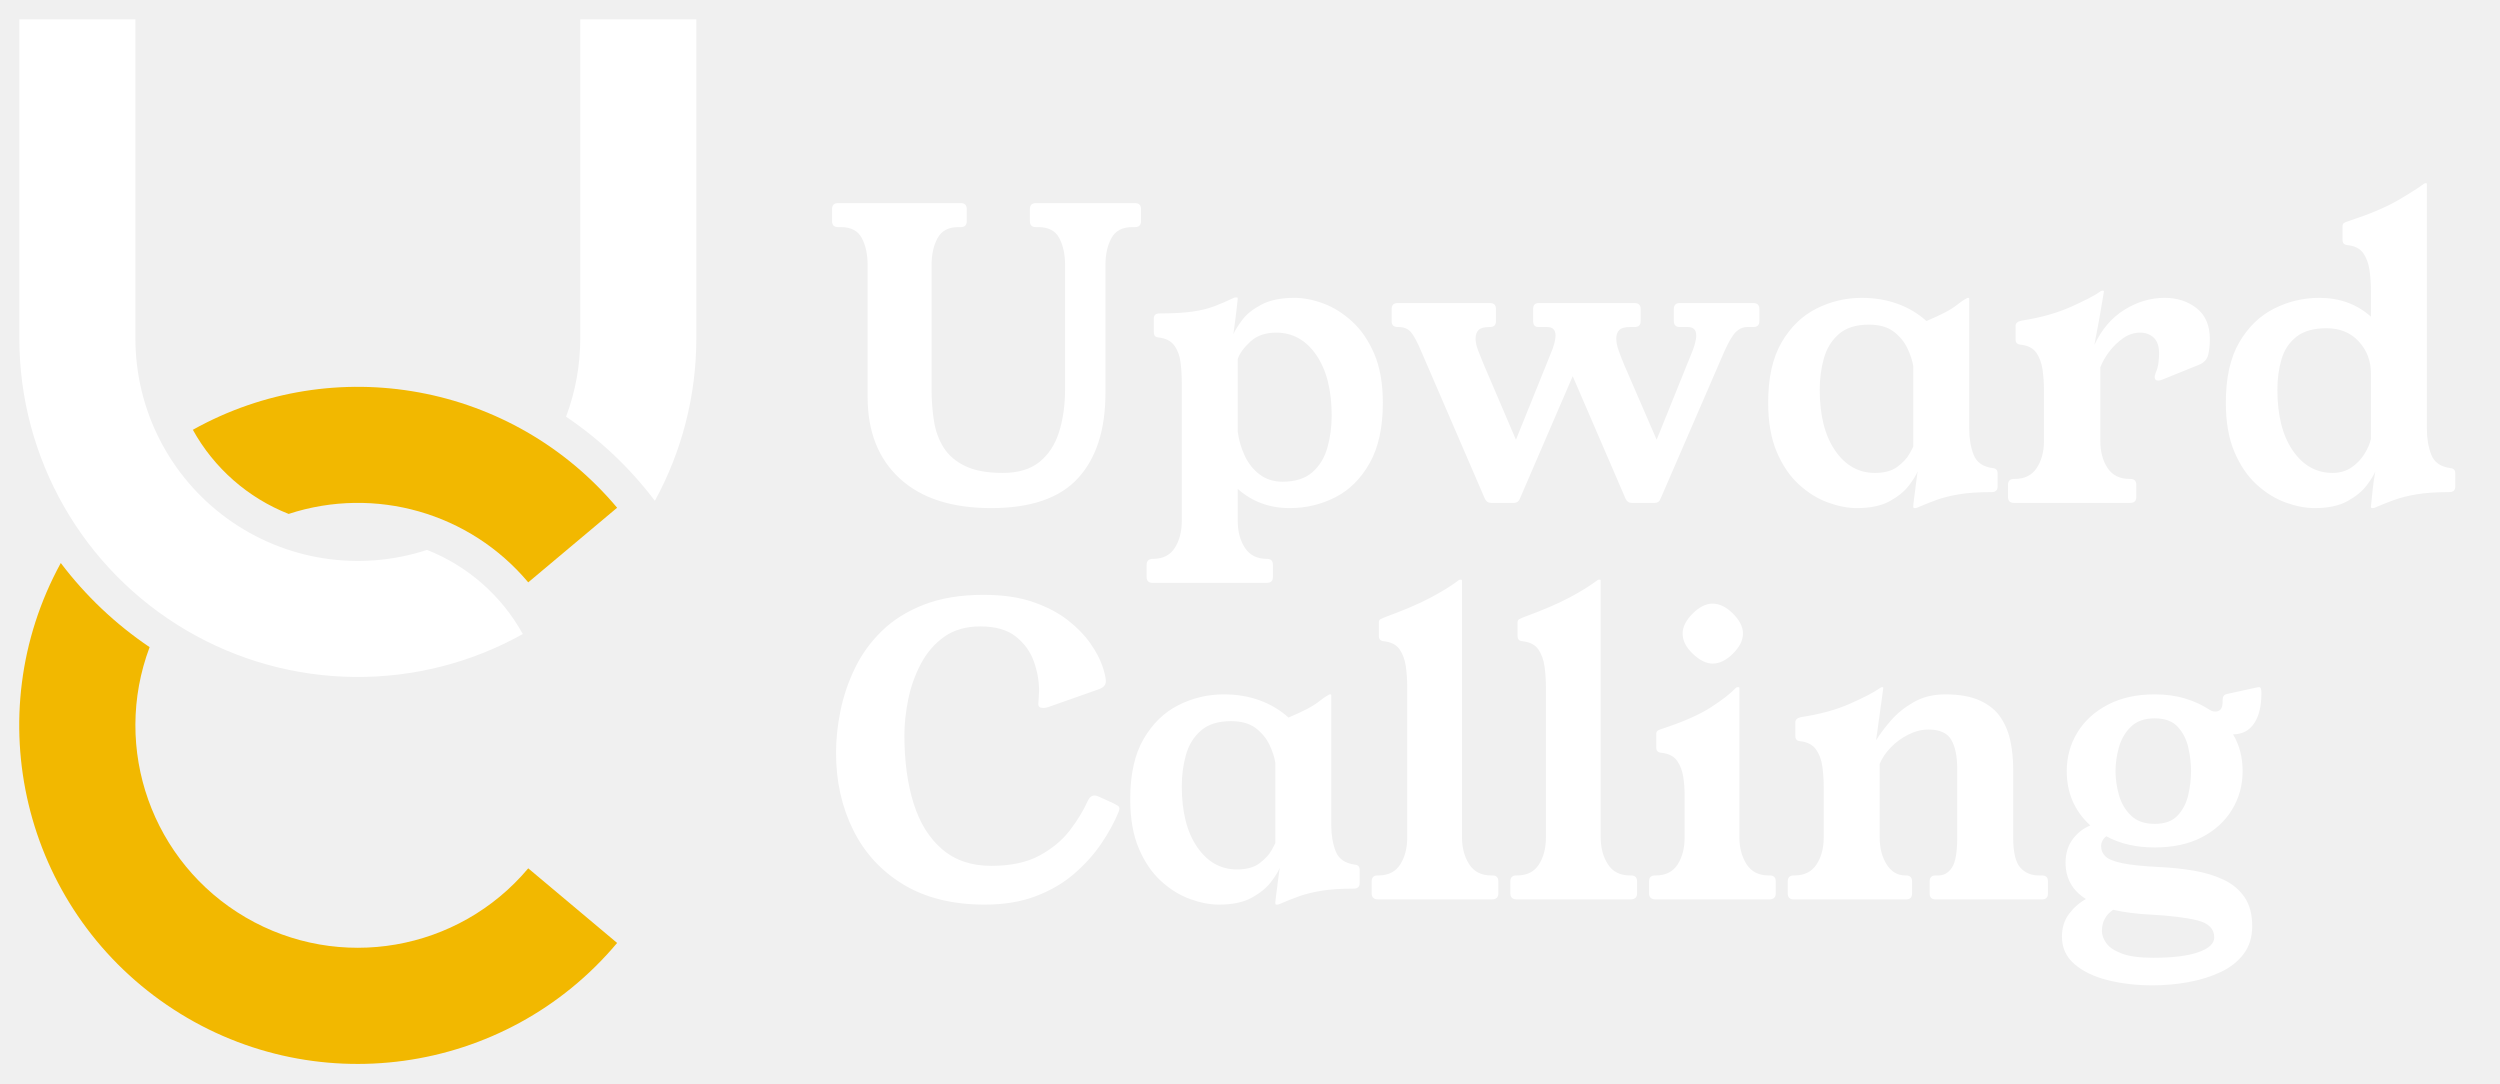
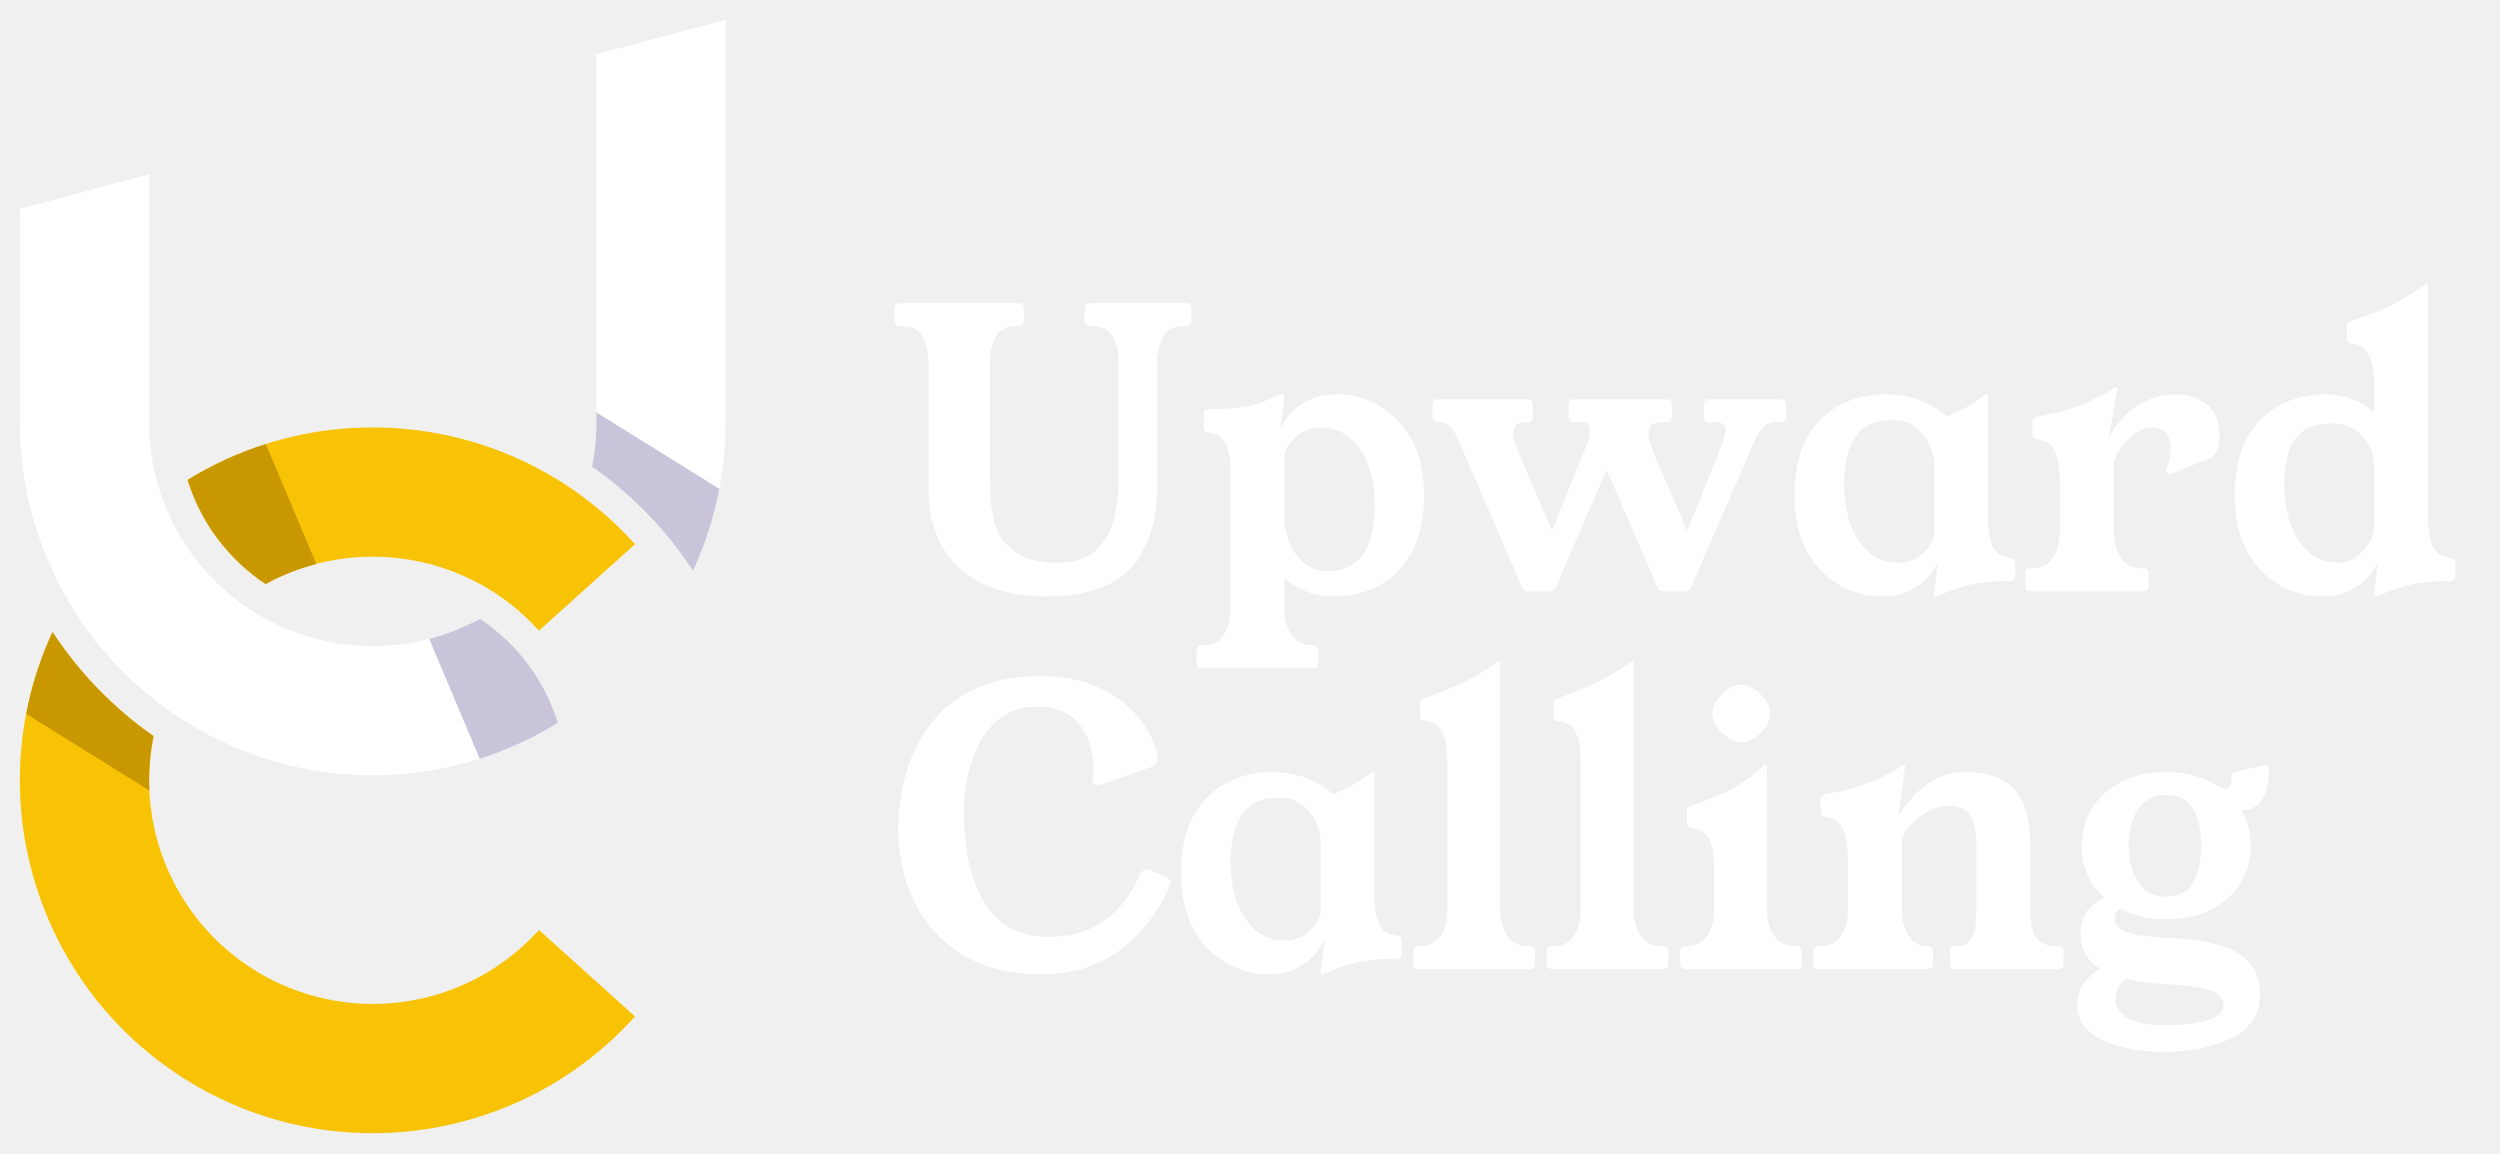
- <svg xmlns="http://www.w3.org/2000/svg" viewBox="54 14 517 224" role="img">
-   <path fill="#FFFFFF" d="M58.0 18 V84 A70.0 70.0 0 0 0 162.12 145.12 A39.0 39.0 0 0 0 142.31 127.72 A46.0 46.0 0 0 1 82.0 84 V18 Z M198.0 18 V84 A70.0 70.0 0 0 1 189.43 117.57 A77.0 77.0 0 0 0 171.06 100.17 A46.0 46.0 0 0 0 174.0 84 V18 Z" />
-   <path fill="#F2B800" d="M181.62 119.00 A70.0 70.0 0 0 0 93.88 102.88 A39.0 39.0 0 0 0 113.69 120.28 A46.0 46.0 0 0 1 163.24 134.43 Z M66.57 130.43 A70.0 70.0 0 0 0 181.62 209.00 L163.24 193.57 A46.0 46.0 0 0 1 84.94 147.83 A77.0 77.0 0 0 1 66.57 130.43 Z" />
-   <path fill="#FFFFFF" transform="translate(224 118) scale(0.4133)" d="M156.6 -150.0 Q159.6 -150.0 159.6 -147.0 L159.6 -141.0 Q159.6 -138.0 156.6 -138.0 L155.2 -138.0 Q147.8 -138.0 144.8 -132.5 Q141.8 -127.0 141.8 -119.0 L141.8 -55.0 Q141.8 -27.4 128.1 -12.4 Q114.4 2.6 84.6 2.6 Q55.0 2.6 38.9 -12.2 Q22.8 -27.0 22.8 -53.0 L22.8 -119.0 Q22.8 -127.0 19.9 -132.5 Q17.0 -138.0 9.4 -138.0 L8.0 -138.0 Q5.0 -138.0 5.0 -141.0 L5.0 -147.0 Q5.0 -150.0 8.0 -150.0 L69.4 -150.0 Q72.4 -150.0 72.4 -147.0 L72.4 -141.0 Q72.4 -138.0 69.4 -138.0 L68.2 -138.0 Q60.8 -138.0 57.8 -132.5 Q54.8 -127.0 54.8 -119.0 L54.8 -57.0 Q54.8 -48.6 56.0 -41.0 Q57.2 -33.4 60.9 -27.6 Q64.6 -21.8 71.7 -18.4 Q78.8 -15.0 90.4 -15.0 Q102.0 -15.0 108.8 -20.5 Q115.6 -26.0 118.6 -35.5 Q121.6 -45.0 121.6 -57.0 L121.6 -119.0 Q121.6 -127.0 118.7 -132.5 Q115.8 -138.0 108.2 -138.0 L107.0 -138.0 Q104.0 -138.0 104.0 -141.0 L104.0 -147.0 Q104.0 -150.0 107.0 -150.0Z M205.8 -84.4 Q207.0 -87.2 210.2 -91.5 Q213.4 -95.8 219.8 -99.2 Q226.2 -102.6 236.4 -102.6 Q243.2 -102.6 250.8 -99.8 Q258.4 -97.0 265.2 -90.8 Q272.0 -84.6 276.3 -74.6 Q280.6 -64.6 280.6 -50.0 Q280.6 -31.6 274.0 -19.9 Q267.4 -8.2 256.8 -2.8 Q246.2 2.6 234.0 2.6 Q218.8 2.6 208.0 -7.0 L208.0 9.0 Q208.0 17.0 211.6 22.5 Q215.2 28.0 222.6 28.0 Q225.6 28.0 225.6 31.0 L225.6 37.0 Q225.6 40.0 222.6 40.0 L165.4 40.0 Q162.4 40.0 162.4 37.0 L162.4 31.0 Q162.4 28.0 165.6 28.0 Q173.0 28.0 176.5 22.5 Q180.0 17.0 180.0 9.0 L180.0 -59.8 Q180.0 -65.2 179.4 -70.2 Q178.8 -75.2 176.3 -78.7 Q173.8 -82.2 168.2 -82.8 Q166.8 -83.0 166.4 -83.7 Q166.0 -84.4 166.0 -85.4 L166.0 -92.2 Q166.0 -94.8 168.8 -94.8 Q178.8 -94.8 185.2 -95.7 Q191.6 -96.6 196.3 -98.4 Q201.0 -100.2 205.6 -102.4 Q206.2 -102.8 206.7 -102.8 Q207.2 -102.8 207.4 -102.8 L207.6 -102.8 Q208.0 -102.8 208.0 -102.2 Q208.0 -102.0 207.9 -101.2 Q207.8 -100.4 207.4 -96.7 Q207.0 -93.0 205.8 -84.4Z M208.0 -35.6 Q208.8 -29.4 211.5 -23.6 Q214.2 -17.8 219.0 -14.2 Q223.8 -10.6 230.4 -10.6 Q240.0 -10.6 245.4 -15.4 Q250.8 -20.2 252.9 -27.8 Q255.0 -35.4 255.0 -43.6 Q255.0 -62.8 247.3 -74.0 Q239.6 -85.2 227.2 -85.2 Q219.2 -85.2 214.3 -80.7 Q209.4 -76.2 208.0 -72.0Z M466.0 -100.0 Q469.0 -100.0 469.0 -97.0 L469.0 -91.0 Q469.0 -88.0 466.0 -88.0 L463.0 -88.0 Q459.8 -88.0 457.3 -85.6 Q454.8 -83.2 451.4 -75.6 L419.6 -2.2 Q418.8 0.0 416.6 0.0 L405.2 0.0 Q403.0 0.0 402.0 -2.2 L375.6 -63.4 L349.2 -2.2 Q348.4 0.0 346.0 0.0 L334.8 0.0 Q332.6 0.0 331.6 -2.2 L300.0 -75.4 Q296.8 -83.0 294.6 -85.5 Q292.4 -88.0 288.4 -88.0 L288.0 -88.0 Q285.0 -88.0 285.0 -91.0 L285.0 -97.0 Q285.0 -100.0 288.0 -100.0 L334.2 -100.0 Q337.2 -100.0 337.2 -97.0 L337.2 -91.0 Q337.2 -88.0 334.2 -88.0 L333.8 -88.0 Q330.0 -88.0 328.5 -86.5 Q327.0 -85.0 327.0 -82.2 Q327.0 -79.6 328.3 -76.2 Q329.6 -72.8 331.2 -69.0 L347.2 -31.6 L364.4 -74.2 Q367.0 -80.2 367.0 -83.8 Q367.0 -88.0 362.8 -88.0 L358.4 -88.0 Q355.8 -88.0 355.8 -91.0 L355.8 -97.0 Q355.8 -100.0 358.6 -100.0 L406.6 -100.0 Q409.6 -100.0 409.6 -97.0 L409.6 -91.0 Q409.6 -88.0 406.6 -88.0 L404.2 -88.0 Q400.4 -88.0 398.9 -86.5 Q397.4 -85.0 397.4 -82.2 Q397.4 -79.6 398.6 -76.2 Q399.8 -72.8 401.4 -69.0 L417.6 -31.6 L434.8 -74.2 Q437.4 -80.2 437.4 -83.8 Q437.4 -88.0 433.2 -88.0 L429.2 -88.0 Q426.2 -88.0 426.2 -91.0 L426.2 -97.0 Q426.2 -100.0 429.2 -100.0Z M574.0 -37.0 Q574.0 -29.8 576.2 -24.1 Q578.4 -18.4 585.8 -17.4 Q588.2 -17.2 588.2 -14.8 L588.2 -8.2 Q588.2 -5.4 585.2 -5.4 Q575.4 -5.4 568.9 -4.3 Q562.4 -3.2 557.7 -1.5 Q553.0 0.2 548.4 2.2 Q547.6 2.6 547.0 2.6 L546.4 2.6 Q546.0 2.6 546.0 1.8 Q546.0 1.0 546.4 -2.1 Q546.8 -5.2 547.3 -9.1 Q547.8 -13.0 548.2 -15.8 Q547.2 -13.2 543.9 -8.8 Q540.6 -4.4 534.3 -0.9 Q528.0 2.6 517.8 2.6 Q511.0 2.6 503.3 -0.2 Q495.6 -3.0 488.8 -9.2 Q482.0 -15.4 477.7 -25.5 Q473.4 -35.6 473.4 -50.2 Q473.4 -68.8 480.1 -80.3 Q486.8 -91.8 497.5 -97.2 Q508.2 -102.6 520.2 -102.6 Q530.0 -102.6 538.2 -99.6 Q546.4 -96.6 552.6 -91.0 Q557.8 -93.2 561.5 -95.1 Q565.2 -97.0 567.8 -99.0 Q568.8 -99.8 569.9 -100.6 Q571.0 -101.4 572.4 -102.2 Q573.0 -102.6 573.4 -102.6 L573.6 -102.6 Q574.0 -102.6 574.0 -102.2Z M546.0 -68.4 Q545.4 -72.4 543.1 -77.3 Q540.8 -82.2 536.2 -85.7 Q531.6 -89.2 523.8 -89.2 Q514.2 -89.2 508.8 -84.5 Q503.4 -79.8 501.3 -72.4 Q499.2 -65.0 499.2 -56.6 Q499.2 -37.4 506.9 -26.2 Q514.6 -15.0 526.8 -15.0 Q534.0 -15.0 538.1 -18.1 Q542.2 -21.2 544.0 -24.4 Q545.8 -27.6 546.0 -28.2Z M636.6 -79.0 Q642.0 -90.6 651.6 -96.6 Q661.2 -102.6 671.8 -102.6 Q681.2 -102.6 687.8 -97.4 Q694.4 -92.2 694.4 -82.0 Q694.4 -77.6 693.6 -74.2 Q692.8 -70.8 689.2 -69.2 L670.4 -61.6 Q669.2 -61.2 668.6 -61.2 Q666.8 -61.2 666.8 -63.0 Q666.8 -63.6 667.2 -64.8 Q668.4 -67.6 668.7 -70.2 Q669.0 -72.8 669.0 -74.8 Q669.0 -80.2 666.3 -82.7 Q663.6 -85.2 659.6 -85.2 Q655.0 -85.2 651.0 -82.4 Q647.0 -79.6 644.0 -75.6 Q641.0 -71.6 639.6 -67.8 L639.6 -31.0 Q639.6 -23.0 643.2 -17.5 Q646.8 -12.0 654.2 -12.0 L654.6 -12.0 Q657.6 -12.0 657.6 -9.0 L657.6 -3.0 Q657.6 0.0 654.6 0.0 L596.4 0.0 Q593.4 0.0 593.4 -3.0 L593.4 -9.0 Q593.4 -12.0 596.4 -12.0 L596.8 -12.0 Q604.2 -12.0 607.8 -17.5 Q611.4 -23.0 611.4 -31.0 L611.4 -56.2 Q611.4 -61.6 610.7 -66.6 Q610.0 -71.6 607.6 -75.1 Q605.2 -78.6 599.6 -79.2 Q597.2 -79.4 597.2 -81.8 L597.2 -88.6 Q597.2 -90.6 600.2 -91.2 Q614.4 -93.4 625.1 -98.2 Q635.8 -103.0 639.6 -105.8 Q640.2 -106.2 640.6 -106.2 L641.0 -106.2 Q641.4 -106.2 641.4 -105.8 Q641.4 -105.6 640.9 -102.8 Q640.4 -100.0 639.7 -95.7 Q639.0 -91.4 638.1 -86.9 Q637.2 -82.4 636.6 -79.0Z M803.0 -37.0 Q803.0 -29.8 805.2 -24.1 Q807.4 -18.4 814.8 -17.4 Q817.2 -17.2 817.2 -14.8 L817.2 -8.2 Q817.2 -5.4 814.2 -5.4 Q804.4 -5.4 797.9 -4.3 Q791.4 -3.2 786.7 -1.5 Q782.0 0.2 777.4 2.2 Q776.6 2.6 776.0 2.6 L775.6 2.6 Q775.0 2.6 775.0 2.0 Q775.4 -2.6 775.9 -7.0 Q776.4 -11.4 777.2 -15.8 Q776.2 -13.2 772.9 -8.8 Q769.6 -4.4 763.3 -0.9 Q757.0 2.6 746.8 2.6 Q740.0 2.6 732.3 -0.2 Q724.6 -3.0 717.8 -9.2 Q711.0 -15.4 706.7 -25.5 Q702.4 -35.6 702.4 -50.2 Q702.4 -68.8 709.1 -80.3 Q715.8 -91.8 726.5 -97.2 Q737.2 -102.6 749.2 -102.6 Q764.4 -102.6 775.0 -93.2 L775.0 -106.0 Q775.0 -111.4 774.3 -116.4 Q773.6 -121.4 771.2 -124.9 Q768.8 -128.4 763.2 -129.0 Q760.8 -129.2 760.8 -131.6 L760.8 -138.4 Q760.8 -139.6 761.6 -140.1 Q762.4 -140.6 763.8 -141.0 Q779.6 -146.2 788.5 -151.4 Q797.4 -156.6 801.4 -159.6 Q802.0 -160.0 802.4 -160.0 L802.6 -160.0 Q803.0 -160.0 803.0 -159.6Z M775.0 -64.8 Q775.0 -74.2 768.9 -80.8 Q762.8 -87.4 752.8 -87.4 Q743.2 -87.4 737.8 -83.2 Q732.4 -79.0 730.3 -72.0 Q728.2 -65.0 728.2 -56.6 Q728.2 -37.4 735.9 -26.2 Q743.6 -15.0 755.8 -15.0 Q761.2 -15.0 765.2 -17.7 Q769.2 -20.4 771.7 -24.4 Q774.2 -28.4 775.0 -32.0Z" />
-   <path fill="#FFFFFF" transform="translate(224 200) scale(0.4133)" d="M146.0 -48.0 Q147.2 -47.4 148.0 -46.9 Q148.8 -46.4 148.8 -45.4 Q148.8 -45.0 148.4 -43.8 Q145.2 -36.0 139.7 -27.9 Q134.2 -19.8 126.1 -12.8 Q118.0 -5.8 106.9 -1.6 Q95.8 2.6 81.4 2.6 Q57.4 2.6 40.8 -7.4 Q24.2 -17.4 15.6 -34.7 Q7.0 -52.0 7.0 -73.4 Q7.0 -83.4 9.2 -94.3 Q11.4 -105.2 16.4 -115.6 Q21.4 -126.0 29.9 -134.3 Q38.4 -142.6 51.0 -147.5 Q63.6 -152.4 80.8 -152.4 Q95.2 -152.4 105.6 -148.8 Q116.0 -145.2 123.0 -139.7 Q130.0 -134.2 134.2 -128.2 Q138.4 -122.2 140.2 -117.0 Q142.0 -111.8 142.0 -109.2 Q142.0 -106.4 138.6 -105.2 L114.2 -96.6 Q112.2 -95.8 110.6 -95.8 Q108.2 -95.8 108.2 -97.8 Q108.2 -98.2 108.4 -100.8 Q108.6 -103.4 108.6 -104.4 Q108.6 -111.6 106.0 -119.0 Q103.4 -126.4 97.0 -131.5 Q90.6 -136.6 79.2 -136.6 Q68.4 -136.6 61.1 -131.4 Q53.8 -126.2 49.4 -117.8 Q45.0 -109.4 43.1 -100.0 Q41.2 -90.6 41.2 -82.2 Q41.2 -62.8 45.8 -48.1 Q50.4 -33.4 60.1 -25.1 Q69.8 -16.8 84.6 -16.8 Q99.4 -16.8 108.9 -22.0 Q118.4 -27.2 124.1 -34.7 Q129.8 -42.2 133.0 -49.4 Q134.2 -52.0 136.4 -52.0 Q137.4 -52.0 139.0 -51.2Z M254.8 -37.0 Q254.8 -29.8 257.0 -24.1 Q259.2 -18.4 266.6 -17.4 Q269.0 -17.2 269.0 -14.8 L269.0 -8.2 Q269.0 -5.4 266.0 -5.4 Q256.2 -5.4 249.7 -4.3 Q243.2 -3.2 238.5 -1.5 Q233.8 0.2 229.2 2.2 Q228.4 2.6 227.8 2.6 L227.2 2.6 Q226.8 2.6 226.8 1.8 Q226.8 1.0 227.2 -2.1 Q227.6 -5.2 228.1 -9.1 Q228.6 -13.0 229.0 -15.8 Q228.0 -13.2 224.7 -8.8 Q221.4 -4.4 215.1 -0.9 Q208.8 2.6 198.6 2.6 Q191.8 2.6 184.1 -0.2 Q176.4 -3.0 169.6 -9.2 Q162.8 -15.4 158.5 -25.5 Q154.2 -35.6 154.2 -50.2 Q154.2 -68.8 160.9 -80.3 Q167.6 -91.8 178.3 -97.2 Q189.0 -102.6 201.0 -102.6 Q210.8 -102.6 219.0 -99.6 Q227.2 -96.6 233.4 -91.0 Q238.6 -93.2 242.3 -95.1 Q246.0 -97.0 248.6 -99.0 Q249.6 -99.8 250.7 -100.6 Q251.8 -101.4 253.2 -102.2 Q253.8 -102.6 254.2 -102.6 L254.4 -102.6 Q254.8 -102.6 254.8 -102.2Z M226.8 -68.4 Q226.2 -72.4 223.9 -77.3 Q221.6 -82.2 217.0 -85.7 Q212.4 -89.2 204.6 -89.2 Q195.0 -89.2 189.6 -84.5 Q184.2 -79.8 182.1 -72.4 Q180.0 -65.0 180.0 -56.6 Q180.0 -37.4 187.7 -26.2 Q195.4 -15.0 207.6 -15.0 Q214.8 -15.0 218.9 -18.1 Q223.0 -21.2 224.8 -24.4 Q226.6 -27.6 226.8 -28.2Z M335.4 -12.0 Q338.4 -12.0 338.4 -9.0 L338.4 -3.0 Q338.4 0.0 335.0 0.0 L278.4 0.0 Q275.0 0.0 275.0 -3.0 L275.0 -9.0 Q275.0 -12.0 278.0 -12.0 L278.4 -12.0 Q285.8 -12.0 289.3 -17.5 Q292.8 -23.0 292.8 -31.0 L292.8 -106.0 Q292.8 -111.6 292.1 -116.6 Q291.4 -121.6 289.0 -125.1 Q286.6 -128.6 281.0 -129.2 Q278.6 -129.4 278.6 -131.8 L278.6 -138.6 Q278.6 -139.8 279.4 -140.2 Q280.2 -140.6 281.6 -141.2 Q295.8 -146.4 304.3 -150.9 Q312.8 -155.4 318.4 -159.6 Q318.8 -160.0 319.2 -160.0 L319.8 -160.0 Q320.2 -160.0 320.2 -159.6 L320.2 -31.2 Q320.2 -23.2 323.8 -17.6 Q327.4 -12.0 334.8 -12.0Z M404.8 -12.0 Q407.8 -12.0 407.8 -9.0 L407.8 -3.0 Q407.8 0.0 404.4 0.0 L347.8 0.0 Q344.4 0.0 344.4 -3.0 L344.4 -9.0 Q344.4 -12.0 347.4 -12.0 L347.8 -12.0 Q355.2 -12.0 358.7 -17.5 Q362.2 -23.0 362.2 -31.0 L362.2 -106.0 Q362.2 -111.6 361.5 -116.6 Q360.8 -121.6 358.4 -125.1 Q356.0 -128.6 350.4 -129.2 Q348.0 -129.4 348.0 -131.8 L348.0 -138.6 Q348.0 -139.8 348.8 -140.2 Q349.6 -140.6 351.0 -141.2 Q365.2 -146.4 373.7 -150.9 Q382.2 -155.4 387.8 -159.6 Q388.2 -160.0 388.6 -160.0 L389.2 -160.0 Q389.6 -160.0 389.6 -159.6 L389.6 -31.2 Q389.6 -23.2 393.2 -17.6 Q396.8 -12.0 404.2 -12.0Z M474.2 -12.0 Q477.2 -12.0 477.2 -9.0 L477.2 -3.0 Q477.2 0.0 473.8 0.0 L417.2 0.0 Q413.8 0.0 413.8 -3.0 L413.8 -9.0 Q413.8 -12.0 416.8 -12.0 L417.2 -12.0 Q424.6 -12.0 428.1 -17.5 Q431.6 -23.0 431.6 -31.0 L431.6 -52.2 Q431.6 -56.8 430.9 -61.4 Q430.2 -66.0 427.8 -69.4 Q425.4 -72.8 419.8 -73.4 Q417.4 -73.6 417.4 -76.0 L417.4 -82.8 Q417.4 -84.0 418.2 -84.5 Q419.0 -85.0 420.4 -85.4 Q436.2 -90.6 444.7 -96.1 Q453.2 -101.6 457.2 -105.8 Q457.6 -106.2 458.0 -106.2 L458.6 -106.2 Q459.0 -106.2 459.0 -105.8 L459.0 -31.2 Q459.0 -23.2 462.6 -17.6 Q466.2 -12.0 473.6 -12.0Z M445.6 -148.0 Q450.8 -148.0 455.8 -143.0 Q460.8 -138.0 460.8 -133.0 Q460.8 -128.0 455.8 -123.0 Q450.8 -118.0 445.6 -118.0 Q440.8 -118.0 435.6 -123.0 Q430.6 -127.8 430.6 -133.0 Q430.6 -138.0 435.6 -143.0 Q440.6 -148.0 445.6 -148.0Z M596.0 -65.2 L596.0 -31.0 Q596.0 -20.0 599.5 -16.0 Q603.0 -12.0 608.8 -12.0 L610.4 -12.0 Q613.4 -12.0 613.4 -9.0 L613.4 -3.0 Q613.4 0.0 610.4 0.0 L557.2 0.0 Q554.2 0.0 554.2 -3.0 L554.2 -9.0 Q554.2 -12.0 557.2 -12.0 L558.6 -12.0 Q562.8 -12.0 565.4 -16.0 Q568.0 -20.0 568.0 -31.0 L568.0 -65.2 Q568.0 -74.8 565.0 -79.9 Q562.0 -85.0 553.6 -85.0 Q548.6 -85.0 543.6 -82.5 Q538.6 -80.0 534.8 -76.1 Q531.0 -72.2 529.2 -67.8 L529.2 -31.0 Q529.2 -23.0 532.7 -17.5 Q536.2 -12.0 542.0 -12.0 L542.4 -12.0 Q545.4 -12.0 545.4 -9.0 L545.4 -3.0 Q545.4 0.0 542.4 0.0 L486.2 0.0 Q483.2 0.0 483.2 -3.0 L483.2 -9.0 Q483.2 -12.0 486.2 -12.0 L486.6 -12.0 Q494.0 -12.0 497.6 -17.5 Q501.2 -23.0 501.2 -31.0 L501.2 -56.2 Q501.2 -61.6 500.5 -66.6 Q499.8 -71.6 497.3 -75.1 Q494.8 -78.6 489.2 -79.2 Q487.0 -79.4 487.0 -81.8 L487.0 -88.6 Q487.0 -90.6 489.8 -91.2 Q504.2 -93.4 514.5 -98.0 Q524.8 -102.6 528.8 -105.4 Q529.8 -106.2 530.4 -106.2 L530.6 -106.2 Q531.0 -106.2 531.0 -105.8 Q531.0 -105.4 530.8 -104.2 L527.4 -79.6 Q530.2 -84.2 534.8 -89.5 Q539.4 -94.8 546.2 -98.7 Q553.0 -102.6 562.0 -102.6 Q572.8 -102.6 579.6 -99.4 Q586.4 -96.2 589.9 -90.8 Q593.4 -85.4 594.7 -78.8 Q596.0 -72.2 596.0 -65.2Z M717.6 -106.0 Q718.4 -106.2 719.2 -106.2 Q720.2 -106.2 720.2 -103.2 Q720.2 -93.4 716.5 -88.0 Q712.8 -82.6 706.0 -82.6 Q710.8 -74.6 710.8 -64.2 Q710.8 -53.6 705.5 -44.9 Q700.2 -36.2 690.4 -31.1 Q680.6 -26.0 666.8 -26.0 Q652.8 -26.0 642.6 -31.6 Q640.0 -29.6 640.0 -26.6 Q640.0 -23.6 642.2 -21.5 Q644.4 -19.4 650.7 -18.1 Q657.0 -16.8 669.2 -16.2 Q678.0 -15.8 686.3 -14.4 Q694.6 -13.0 701.2 -9.9 Q707.8 -6.8 711.7 -1.2 Q715.6 4.4 715.6 13.4 Q715.6 21.6 711.3 27.3 Q707.0 33.0 699.7 36.4 Q692.4 39.8 683.6 41.4 Q674.8 43.0 665.8 43.0 Q653.6 43.0 643.3 40.4 Q633.0 37.8 626.7 32.4 Q620.4 27.0 620.4 18.6 Q620.4 12.0 623.9 7.3 Q627.4 2.6 632.4 -0.2 Q622.2 -6.6 622.2 -18.4 Q622.2 -25.2 625.7 -30.0 Q629.2 -34.8 634.6 -37.0 Q622.8 -47.8 622.8 -64.2 Q622.8 -74.8 628.1 -83.5 Q633.4 -92.2 643.3 -97.4 Q653.2 -102.6 666.8 -102.6 Q675.2 -102.6 682.1 -100.5 Q689.0 -98.4 694.4 -94.8 Q695.4 -94.2 696.1 -94.1 Q696.8 -94.0 697.2 -94.0 Q698.8 -94.0 699.8 -95.1 Q700.8 -96.2 700.8 -99.2 L700.8 -99.8 Q700.8 -102.4 703.0 -102.8Z M666.8 -90.6 Q659.2 -90.6 654.9 -86.4 Q650.6 -82.2 648.9 -76.1 Q647.2 -70.0 647.2 -64.2 Q647.2 -58.4 648.9 -52.3 Q650.6 -46.2 654.9 -42.0 Q659.2 -37.8 666.8 -37.8 Q674.4 -37.8 678.3 -42.0 Q682.2 -46.2 683.6 -52.3 Q685.0 -58.4 685.0 -64.2 Q685.0 -70.0 683.6 -76.1 Q682.2 -82.2 678.3 -86.4 Q674.4 -90.6 666.8 -90.6Z M666.0 29.2 Q680.8 29.2 688.7 26.4 Q696.6 23.6 696.6 19.0 Q696.6 12.6 688.2 10.5 Q679.8 8.4 664.6 7.6 Q653.8 7.0 646.0 5.2 Q640.4 9.0 640.4 15.8 Q640.4 18.8 642.6 21.9 Q644.8 25.0 650.4 27.1 Q656.0 29.2 666.0 29.2Z" />
+ <svg xmlns="http://www.w3.org/2000/svg" viewBox="53.0 3.0 503 232.0" role="img">
+   <path fill="#FFFFFF" d="M57.0 45.02 V88 A71.0 71.0 0 0 0 165.25 148.44 A39.0 39.0 0 0 0 149.56 127.50 A45.0 45.0 0 0 1 83.0 88 V38.06 Z M199.0 6.98 V88 A71.0 71.0 0 0 1 192.43 117.83 A77.0 77.0 0 0 0 172.11 96.89 A45.0 45.0 0 0 0 173.0 88 V13.94 Z" />
+   <path fill="#C9C4DA" d="M165.25 148.44 A71.0 71.0 0 0 1 149.52 155.66 L139.36 131.54 A45.0 45.0 0 0 0 149.56 127.50 A39.0 39.0 0 0 1 165.25 148.44 Z M192.43 117.83 A71.0 71.0 0 0 0 197.73 101.36 L172.95 85.95 A45.0 45.0 0 0 1 172.11 96.89 A77.0 77.0 0 0 1 192.43 117.83 Z" />
+   <path fill="#F8C304" d="M180.76 112.49 A71.0 71.0 0 0 0 90.75 99.56 A39.0 39.0 0 0 0 106.44 120.50 A45.0 45.0 0 0 1 161.44 129.89 Z M63.57 130.17 A71.0 71.0 0 0 0 180.76 207.51 L161.44 190.11 A45.0 45.0 0 0 1 83.89 151.11 A77.0 77.0 0 0 1 63.57 130.17 Z" />
+   <path fill="#C99700" d="M90.75 99.56 A71.0 71.0 0 0 1 106.48 92.34 L116.64 116.46 A45.0 45.0 0 0 0 106.44 120.50 A39.0 39.0 0 0 1 90.75 99.56 Z M63.57 130.17 A71.0 71.0 0 0 0 58.27 146.64 L83.05 162.05 A45.0 45.0 0 0 1 83.89 151.11 A77.0 77.0 0 0 1 63.57 130.17 Z" />
+   <path fill="#FFFFFF" transform="translate(231.00 122.00) scale(0.3867)" d="M156.6 -150.0 Q159.6 -150.0 159.6 -147.0 L159.6 -141.0 Q159.6 -138.0 156.6 -138.0 L155.2 -138.0 Q147.8 -138.0 144.8 -132.5 Q141.8 -127.0 141.8 -119.0 L141.8 -55.0 Q141.8 -27.4 128.1 -12.4 Q114.4 2.6 84.6 2.6 Q55.0 2.6 38.9 -12.2 Q22.8 -27.0 22.8 -53.0 L22.8 -119.0 Q22.8 -127.0 19.9 -132.5 Q17.0 -138.0 9.4 -138.0 L8.0 -138.0 Q5.0 -138.0 5.0 -141.0 L5.0 -147.0 Q5.0 -150.0 8.0 -150.0 L69.4 -150.0 Q72.4 -150.0 72.4 -147.0 L72.4 -141.0 Q72.4 -138.0 69.4 -138.0 L68.2 -138.0 Q60.8 -138.0 57.8 -132.5 Q54.8 -127.0 54.8 -119.0 L54.8 -57.0 Q54.8 -48.6 56.0 -41.0 Q57.2 -33.4 60.9 -27.6 Q64.6 -21.8 71.7 -18.4 Q78.8 -15.0 90.4 -15.0 Q102.0 -15.0 108.8 -20.5 Q115.6 -26.0 118.6 -35.5 Q121.6 -45.0 121.6 -57.0 L121.6 -119.0 Q121.6 -127.0 118.7 -132.5 Q115.8 -138.0 108.2 -138.0 L107.0 -138.0 Q104.0 -138.0 104.0 -141.0 L104.0 -147.0 Q104.0 -150.0 107.0 -150.0Z M205.8 -84.4 Q207.0 -87.2 210.2 -91.5 Q213.4 -95.8 219.8 -99.2 Q226.2 -102.6 236.4 -102.6 Q243.2 -102.6 250.8 -99.8 Q258.4 -97.0 265.2 -90.8 Q272.0 -84.6 276.3 -74.6 Q280.6 -64.6 280.6 -50.0 Q280.6 -31.6 274.0 -19.9 Q267.4 -8.2 256.8 -2.8 Q246.2 2.6 234.0 2.6 Q218.8 2.6 208.0 -7.0 L208.0 9.0 Q208.0 17.0 211.6 22.5 Q215.2 28.0 222.6 28.0 Q225.6 28.0 225.6 31.0 L225.6 37.0 Q225.6 40.0 222.6 40.0 L165.4 40.0 Q162.4 40.0 162.4 37.0 L162.4 31.0 Q162.4 28.0 165.6 28.0 Q173.0 28.0 176.5 22.5 Q180.0 17.0 180.0 9.0 L180.0 -59.8 Q180.0 -65.2 179.4 -70.2 Q178.8 -75.2 176.3 -78.7 Q173.8 -82.2 168.2 -82.8 Q166.8 -83.0 166.4 -83.7 Q166.0 -84.4 166.0 -85.4 L166.0 -92.2 Q166.0 -94.8 168.8 -94.8 Q178.8 -94.8 185.2 -95.7 Q191.6 -96.6 196.3 -98.4 Q201.0 -100.2 205.6 -102.4 Q206.2 -102.8 206.7 -102.8 Q207.2 -102.8 207.4 -102.8 L207.6 -102.8 Q208.0 -102.8 208.0 -102.2 Q208.0 -102.0 207.9 -101.2 Q207.8 -100.4 207.4 -96.7 Q207.0 -93.0 205.8 -84.4Z M208.0 -35.6 Q208.8 -29.4 211.5 -23.6 Q214.2 -17.8 219.0 -14.2 Q223.8 -10.6 230.4 -10.6 Q240.0 -10.6 245.4 -15.4 Q250.8 -20.2 252.9 -27.8 Q255.0 -35.4 255.0 -43.6 Q255.0 -62.8 247.3 -74.0 Q239.6 -85.2 227.2 -85.2 Q219.2 -85.2 214.3 -80.7 Q209.4 -76.2 208.0 -72.0Z M466.0 -100.0 Q469.0 -100.0 469.0 -97.0 L469.0 -91.0 Q469.0 -88.0 466.0 -88.0 L463.0 -88.0 Q459.8 -88.0 457.3 -85.6 Q454.8 -83.2 451.4 -75.6 L419.6 -2.2 Q418.8 0.0 416.6 0.0 L405.2 0.0 Q403.0 0.0 402.0 -2.2 L375.6 -63.4 L349.2 -2.2 Q348.4 0.0 346.0 0.0 L334.8 0.0 Q332.6 0.0 331.6 -2.2 L300.0 -75.4 Q296.8 -83.0 294.6 -85.5 Q292.4 -88.0 288.4 -88.0 L288.0 -88.0 Q285.0 -88.0 285.0 -91.0 L285.0 -97.0 Q285.0 -100.0 288.0 -100.0 L334.2 -100.0 Q337.2 -100.0 337.2 -97.0 L337.2 -91.0 Q337.2 -88.0 334.2 -88.0 L333.8 -88.0 Q330.0 -88.0 328.5 -86.5 Q327.0 -85.0 327.0 -82.2 Q327.0 -79.6 328.3 -76.2 Q329.6 -72.8 331.2 -69.0 L347.2 -31.6 L364.4 -74.2 Q367.0 -80.2 367.0 -83.8 Q367.0 -88.0 362.8 -88.0 L358.4 -88.0 Q355.8 -88.0 355.8 -91.0 L355.8 -97.0 Q355.8 -100.0 358.6 -100.0 L406.6 -100.0 Q409.6 -100.0 409.6 -97.0 L409.6 -91.0 Q409.6 -88.0 406.6 -88.0 L404.2 -88.0 Q400.4 -88.0 398.9 -86.5 Q397.4 -85.0 397.4 -82.2 Q397.4 -79.6 398.6 -76.2 Q399.8 -72.8 401.4 -69.0 L417.6 -31.6 L434.8 -74.2 Q437.4 -80.2 437.4 -83.8 Q437.4 -88.0 433.2 -88.0 L429.2 -88.0 Q426.2 -88.0 426.2 -91.0 L426.2 -97.0 Q426.2 -100.0 429.2 -100.0Z M574.0 -37.0 Q574.0 -29.8 576.2 -24.1 Q578.4 -18.4 585.8 -17.4 Q588.2 -17.2 588.2 -14.8 L588.2 -8.2 Q588.2 -5.4 585.2 -5.4 Q575.4 -5.4 568.9 -4.3 Q562.4 -3.2 557.7 -1.5 Q553.0 0.2 548.4 2.2 Q547.6 2.6 547.0 2.6 L546.4 2.6 Q546.0 2.6 546.0 1.8 Q546.0 1.0 546.4 -2.1 Q546.8 -5.2 547.3 -9.1 Q547.8 -13.0 548.2 -15.8 Q547.2 -13.2 543.9 -8.8 Q540.6 -4.4 534.3 -0.9 Q528.0 2.6 517.8 2.6 Q511.0 2.6 503.3 -0.2 Q495.6 -3.0 488.8 -9.2 Q482.0 -15.4 477.7 -25.5 Q473.4 -35.6 473.4 -50.2 Q473.4 -68.8 480.1 -80.3 Q486.8 -91.8 497.5 -97.2 Q508.2 -102.6 520.2 -102.6 Q530.0 -102.6 538.2 -99.6 Q546.4 -96.6 552.6 -91.0 Q557.8 -93.2 561.5 -95.1 Q565.2 -97.0 567.8 -99.0 Q568.8 -99.8 569.9 -100.6 Q571.0 -101.4 572.4 -102.2 Q573.0 -102.6 573.4 -102.6 L573.6 -102.6 Q574.0 -102.6 574.0 -102.2Z M546.0 -68.4 Q545.4 -72.4 543.1 -77.3 Q540.8 -82.2 536.2 -85.7 Q531.6 -89.2 523.8 -89.2 Q514.2 -89.2 508.8 -84.5 Q503.4 -79.8 501.3 -72.4 Q499.2 -65.0 499.2 -56.6 Q499.2 -37.4 506.9 -26.2 Q514.6 -15.0 526.8 -15.0 Q534.0 -15.0 538.1 -18.1 Q542.2 -21.2 544.0 -24.4 Q545.8 -27.6 546.0 -28.2Z M636.6 -79.0 Q642.0 -90.6 651.6 -96.6 Q661.2 -102.6 671.8 -102.6 Q681.2 -102.6 687.8 -97.4 Q694.4 -92.2 694.4 -82.0 Q694.4 -77.6 693.6 -74.2 Q692.8 -70.8 689.2 -69.2 L670.4 -61.6 Q669.2 -61.2 668.6 -61.2 Q666.8 -61.2 666.8 -63.0 Q666.8 -63.6 667.2 -64.8 Q668.4 -67.6 668.7 -70.2 Q669.0 -72.8 669.0 -74.8 Q669.0 -80.2 666.3 -82.7 Q663.6 -85.2 659.6 -85.2 Q655.0 -85.2 651.0 -82.4 Q647.0 -79.6 644.0 -75.6 Q641.0 -71.6 639.6 -67.8 L639.6 -31.0 Q639.6 -23.0 643.2 -17.5 Q646.8 -12.0 654.2 -12.0 L654.6 -12.0 Q657.6 -12.0 657.6 -9.0 L657.6 -3.0 Q657.6 0.0 654.6 0.0 L596.4 0.0 Q593.4 0.0 593.4 -3.0 L593.4 -9.0 Q593.4 -12.0 596.4 -12.0 L596.8 -12.0 Q604.2 -12.0 607.8 -17.5 Q611.4 -23.0 611.4 -31.0 L611.4 -56.2 Q611.4 -61.6 610.7 -66.6 Q610.0 -71.6 607.6 -75.1 Q605.2 -78.6 599.6 -79.2 Q597.2 -79.4 597.2 -81.8 L597.2 -88.6 Q597.2 -90.6 600.2 -91.2 Q614.4 -93.4 625.1 -98.2 Q635.8 -103.0 639.6 -105.8 Q640.2 -106.2 640.6 -106.2 L641.0 -106.2 Q641.4 -106.2 641.4 -105.8 Q641.4 -105.6 640.9 -102.8 Q640.4 -100.0 639.7 -95.7 Q639.0 -91.4 638.1 -86.9 Q637.2 -82.4 636.6 -79.0Z M803.0 -37.0 Q803.0 -29.8 805.2 -24.1 Q807.4 -18.4 814.8 -17.4 Q817.2 -17.2 817.2 -14.8 L817.2 -8.2 Q817.2 -5.4 814.2 -5.4 Q804.4 -5.4 797.9 -4.3 Q791.4 -3.2 786.7 -1.5 Q782.0 0.2 777.4 2.2 Q776.6 2.6 776.0 2.6 L775.6 2.6 Q775.0 2.6 775.0 2.0 Q775.4 -2.6 775.9 -7.0 Q776.4 -11.4 777.2 -15.8 Q776.2 -13.2 772.9 -8.8 Q769.6 -4.4 763.3 -0.9 Q757.0 2.6 746.8 2.6 Q740.0 2.6 732.3 -0.2 Q724.6 -3.0 717.8 -9.2 Q711.0 -15.4 706.7 -25.5 Q702.4 -35.6 702.4 -50.2 Q702.4 -68.8 709.1 -80.3 Q715.8 -91.8 726.5 -97.2 Q737.2 -102.6 749.2 -102.6 Q764.4 -102.6 775.0 -93.2 L775.0 -106.0 Q775.0 -111.4 774.3 -116.4 Q773.6 -121.4 771.2 -124.9 Q768.8 -128.4 763.2 -129.0 Q760.8 -129.2 760.8 -131.6 L760.8 -138.4 Q760.8 -139.6 761.6 -140.1 Q762.4 -140.6 763.8 -141.0 Q779.6 -146.2 788.5 -151.4 Q797.4 -156.6 801.4 -159.6 Q802.0 -160.0 802.4 -160.0 L802.6 -160.0 Q803.0 -160.0 803.0 -159.6Z M775.0 -64.8 Q775.0 -74.2 768.9 -80.8 Q762.8 -87.4 752.8 -87.4 Q743.2 -87.4 737.8 -83.2 Q732.4 -79.0 730.3 -72.0 Q728.2 -65.0 728.2 -56.6 Q728.2 -37.4 735.9 -26.2 Q743.6 -15.0 755.8 -15.0 Q761.2 -15.0 765.2 -17.7 Q769.2 -20.4 771.7 -24.4 Q774.2 -28.4 775.0 -32.0Z" />
+   <path fill="#FFFFFF" transform="translate(231.00 198.00) scale(0.3867)" d="M146.0 -48.0 Q147.2 -47.4 148.0 -46.9 Q148.8 -46.4 148.8 -45.4 Q148.8 -45.0 148.4 -43.8 Q145.2 -36.0 139.7 -27.9 Q134.2 -19.8 126.1 -12.8 Q118.0 -5.8 106.9 -1.6 Q95.8 2.6 81.4 2.6 Q57.4 2.6 40.8 -7.4 Q24.2 -17.4 15.6 -34.7 Q7.0 -52.0 7.0 -73.4 Q7.0 -83.4 9.2 -94.3 Q11.4 -105.2 16.4 -115.6 Q21.4 -126.0 29.9 -134.3 Q38.4 -142.6 51.0 -147.5 Q63.6 -152.4 80.8 -152.4 Q95.2 -152.4 105.6 -148.8 Q116.0 -145.2 123.0 -139.7 Q130.0 -134.2 134.2 -128.2 Q138.4 -122.2 140.2 -117.0 Q142.0 -111.8 142.0 -109.2 Q142.0 -106.4 138.6 -105.2 L114.2 -96.6 Q112.2 -95.8 110.6 -95.8 Q108.2 -95.8 108.2 -97.8 Q108.2 -98.2 108.4 -100.8 Q108.6 -103.4 108.6 -104.4 Q108.6 -111.6 106.0 -119.0 Q103.4 -126.4 97.0 -131.5 Q90.6 -136.6 79.2 -136.6 Q68.4 -136.6 61.1 -131.4 Q53.8 -126.2 49.4 -117.8 Q45.0 -109.4 43.1 -100.0 Q41.2 -90.6 41.2 -82.2 Q41.2 -62.8 45.8 -48.1 Q50.4 -33.4 60.1 -25.1 Q69.8 -16.8 84.6 -16.8 Q99.4 -16.8 108.9 -22.0 Q118.4 -27.2 124.1 -34.7 Q129.8 -42.2 133.0 -49.4 Q134.2 -52.0 136.4 -52.0 Q137.4 -52.0 139.0 -51.2Z M254.8 -37.0 Q254.8 -29.8 257.0 -24.1 Q259.2 -18.4 266.6 -17.4 Q269.0 -17.2 269.0 -14.8 L269.0 -8.2 Q269.0 -5.4 266.0 -5.4 Q256.2 -5.4 249.7 -4.3 Q243.2 -3.2 238.5 -1.5 Q233.8 0.2 229.2 2.2 Q228.4 2.6 227.8 2.6 L227.2 2.6 Q226.8 2.6 226.8 1.8 Q226.8 1.0 227.2 -2.1 Q227.6 -5.2 228.1 -9.1 Q228.6 -13.0 229.0 -15.8 Q228.0 -13.2 224.7 -8.8 Q221.4 -4.4 215.1 -0.9 Q208.8 2.6 198.6 2.6 Q191.8 2.6 184.1 -0.2 Q176.4 -3.0 169.6 -9.2 Q162.8 -15.4 158.5 -25.5 Q154.2 -35.6 154.2 -50.2 Q154.2 -68.8 160.9 -80.3 Q167.6 -91.8 178.3 -97.2 Q189.0 -102.6 201.0 -102.6 Q210.8 -102.6 219.0 -99.6 Q227.2 -96.6 233.4 -91.0 Q238.6 -93.2 242.3 -95.1 Q246.0 -97.0 248.6 -99.0 Q249.6 -99.8 250.7 -100.6 Q251.8 -101.4 253.2 -102.2 Q253.8 -102.6 254.2 -102.6 L254.4 -102.6 Q254.8 -102.6 254.8 -102.2Z M226.8 -68.4 Q226.2 -72.4 223.9 -77.3 Q221.6 -82.2 217.0 -85.7 Q212.4 -89.2 204.6 -89.2 Q195.0 -89.2 189.6 -84.5 Q184.2 -79.8 182.1 -72.4 Q180.0 -65.0 180.0 -56.6 Q180.0 -37.4 187.7 -26.2 Q195.4 -15.0 207.6 -15.0 Q214.8 -15.0 218.9 -18.1 Q223.0 -21.2 224.8 -24.4 Q226.6 -27.6 226.8 -28.2Z M335.4 -12.0 Q338.4 -12.0 338.4 -9.0 L338.4 -3.0 Q338.4 0.0 335.0 0.0 L278.4 0.0 Q275.0 0.0 275.0 -3.0 L275.0 -9.0 Q275.0 -12.0 278.0 -12.0 L278.4 -12.0 Q285.8 -12.0 289.3 -17.5 Q292.8 -23.0 292.8 -31.0 L292.8 -106.0 Q292.8 -111.6 292.1 -116.6 Q291.4 -121.6 289.0 -125.1 Q286.6 -128.6 281.0 -129.2 Q278.6 -129.4 278.6 -131.8 L278.6 -138.6 Q278.6 -139.8 279.4 -140.2 Q280.2 -140.6 281.6 -141.2 Q295.8 -146.4 304.3 -150.9 Q312.8 -155.4 318.4 -159.6 Q318.8 -160.0 319.2 -160.0 L319.8 -160.0 Q320.2 -160.0 320.2 -159.6 L320.2 -31.2 Q320.2 -23.2 323.8 -17.6 Q327.4 -12.0 334.8 -12.0Z M404.8 -12.0 Q407.8 -12.0 407.8 -9.0 L407.8 -3.0 Q407.8 0.0 404.4 0.0 L347.8 0.0 Q344.4 0.0 344.4 -3.0 L344.4 -9.0 Q344.4 -12.0 347.4 -12.0 L347.8 -12.0 Q355.2 -12.0 358.7 -17.5 Q362.2 -23.0 362.2 -31.0 L362.2 -106.0 Q362.2 -111.6 361.5 -116.6 Q360.8 -121.6 358.4 -125.1 Q356.0 -128.6 350.4 -129.2 Q348.0 -129.4 348.0 -131.8 L348.0 -138.6 Q348.0 -139.8 348.8 -140.2 Q349.6 -140.6 351.0 -141.2 Q365.2 -146.4 373.7 -150.9 Q382.2 -155.4 387.8 -159.6 Q388.2 -160.0 388.6 -160.0 L389.2 -160.0 Q389.6 -160.0 389.6 -159.6 L389.6 -31.2 Q389.6 -23.2 393.2 -17.6 Q396.8 -12.0 404.2 -12.0Z M474.2 -12.0 Q477.2 -12.0 477.2 -9.0 L477.2 -3.0 Q477.2 0.0 473.8 0.0 L417.2 0.0 Q413.8 0.0 413.8 -3.0 L413.8 -9.0 Q413.8 -12.0 416.8 -12.0 L417.2 -12.0 Q424.6 -12.0 428.1 -17.5 Q431.6 -23.0 431.6 -31.0 L431.6 -52.2 Q431.6 -56.8 430.9 -61.4 Q430.2 -66.0 427.8 -69.4 Q425.4 -72.8 419.8 -73.4 Q417.4 -73.6 417.4 -76.0 L417.4 -82.8 Q417.4 -84.0 418.2 -84.5 Q419.0 -85.0 420.4 -85.4 Q436.2 -90.6 444.7 -96.1 Q453.2 -101.6 457.2 -105.8 Q457.6 -106.2 458.0 -106.2 L458.6 -106.2 Q459.0 -106.2 459.0 -105.8 L459.0 -31.2 Q459.0 -23.2 462.6 -17.6 Q466.2 -12.0 473.6 -12.0Z M445.6 -148.0 Q450.8 -148.0 455.8 -143.0 Q460.8 -138.0 460.8 -133.0 Q460.8 -128.0 455.8 -123.0 Q450.8 -118.0 445.6 -118.0 Q440.8 -118.0 435.6 -123.0 Q430.6 -127.8 430.6 -133.0 Q430.6 -138.0 435.6 -143.0 Q440.6 -148.0 445.6 -148.0Z M596.0 -65.2 L596.0 -31.0 Q596.0 -20.0 599.5 -16.0 Q603.0 -12.0 608.8 -12.0 L610.4 -12.0 Q613.4 -12.0 613.4 -9.0 L613.4 -3.0 Q613.4 0.0 610.4 0.0 L557.2 0.0 Q554.2 0.0 554.2 -3.0 L554.2 -9.0 Q554.2 -12.0 557.2 -12.0 L558.6 -12.0 Q562.8 -12.0 565.4 -16.0 Q568.0 -20.0 568.0 -31.0 L568.0 -65.2 Q568.0 -74.8 565.0 -79.9 Q562.0 -85.0 553.6 -85.0 Q548.6 -85.0 543.6 -82.5 Q538.6 -80.0 534.8 -76.1 Q531.0 -72.2 529.2 -67.8 L529.2 -31.0 Q529.2 -23.0 532.7 -17.5 Q536.2 -12.0 542.0 -12.0 L542.4 -12.0 Q545.4 -12.0 545.4 -9.0 L545.4 -3.0 Q545.4 0.0 542.4 0.0 L486.2 0.0 Q483.2 0.0 483.2 -3.0 L483.2 -9.0 Q483.2 -12.0 486.2 -12.0 L486.6 -12.0 Q494.0 -12.0 497.6 -17.5 Q501.2 -23.0 501.2 -31.0 L501.2 -56.2 Q501.2 -61.6 500.5 -66.6 Q499.8 -71.6 497.3 -75.1 Q494.8 -78.6 489.2 -79.2 Q487.0 -79.4 487.0 -81.8 L487.0 -88.6 Q487.0 -90.6 489.8 -91.2 Q504.2 -93.4 514.5 -98.0 Q524.8 -102.6 528.8 -105.4 Q529.8 -106.2 530.4 -106.2 L530.6 -106.2 Q531.0 -106.2 531.0 -105.8 Q531.0 -105.4 530.8 -104.2 L527.4 -79.6 Q530.2 -84.2 534.8 -89.5 Q539.4 -94.8 546.2 -98.7 Q553.0 -102.6 562.0 -102.6 Q572.8 -102.6 579.6 -99.4 Q586.4 -96.2 589.9 -90.8 Q593.4 -85.4 594.7 -78.8 Q596.0 -72.2 596.0 -65.2Z M717.6 -106.0 Q718.4 -106.2 719.2 -106.2 Q720.2 -106.2 720.2 -103.2 Q720.2 -93.4 716.5 -88.0 Q712.8 -82.6 706.0 -82.6 Q710.8 -74.6 710.8 -64.2 Q710.8 -53.6 705.5 -44.9 Q700.2 -36.2 690.4 -31.1 Q680.6 -26.0 666.8 -26.0 Q652.8 -26.0 642.6 -31.6 Q640.0 -29.6 640.0 -26.6 Q640.0 -23.6 642.2 -21.5 Q644.4 -19.4 650.7 -18.1 Q657.0 -16.8 669.2 -16.2 Q678.0 -15.8 686.3 -14.4 Q694.6 -13.0 701.2 -9.9 Q707.8 -6.8 711.7 -1.2 Q715.6 4.4 715.6 13.4 Q715.6 21.6 711.3 27.3 Q707.0 33.0 699.7 36.4 Q692.4 39.8 683.6 41.4 Q674.8 43.0 665.8 43.0 Q653.6 43.0 643.3 40.4 Q633.0 37.8 626.7 32.4 Q620.4 27.0 620.4 18.6 Q620.4 12.0 623.9 7.3 Q627.4 2.6 632.4 -0.2 Q622.2 -6.6 622.2 -18.4 Q622.2 -25.2 625.7 -30.0 Q629.2 -34.8 634.6 -37.0 Q622.8 -47.8 622.8 -64.2 Q622.8 -74.8 628.1 -83.5 Q633.4 -92.2 643.3 -97.4 Q653.2 -102.6 666.8 -102.6 Q675.2 -102.6 682.1 -100.5 Q689.0 -98.4 694.4 -94.8 Q695.4 -94.2 696.1 -94.1 Q696.8 -94.0 697.2 -94.0 Q698.8 -94.0 699.8 -95.1 Q700.8 -96.2 700.8 -99.2 L700.8 -99.8 Q700.8 -102.4 703.0 -102.8Z M666.8 -90.6 Q659.2 -90.6 654.9 -86.4 Q650.6 -82.2 648.9 -76.1 Q647.2 -70.0 647.2 -64.2 Q647.2 -58.4 648.9 -52.3 Q650.6 -46.2 654.9 -42.0 Q659.2 -37.8 666.8 -37.8 Q674.4 -37.8 678.3 -42.0 Q682.2 -46.2 683.6 -52.3 Q685.0 -58.4 685.0 -64.2 Q685.0 -70.0 683.6 -76.1 Q682.2 -82.2 678.3 -86.4 Q674.4 -90.6 666.8 -90.6Z M666.0 29.2 Q680.8 29.2 688.7 26.4 Q696.6 23.6 696.6 19.0 Q696.6 12.6 688.2 10.5 Q679.8 8.4 664.6 7.6 Q653.8 7.0 646.0 5.2 Q640.4 9.0 640.4 15.8 Q640.4 18.8 642.6 21.9 Q644.8 25.0 650.4 27.1 Q656.0 29.2 666.0 29.2Z" />
</svg>
